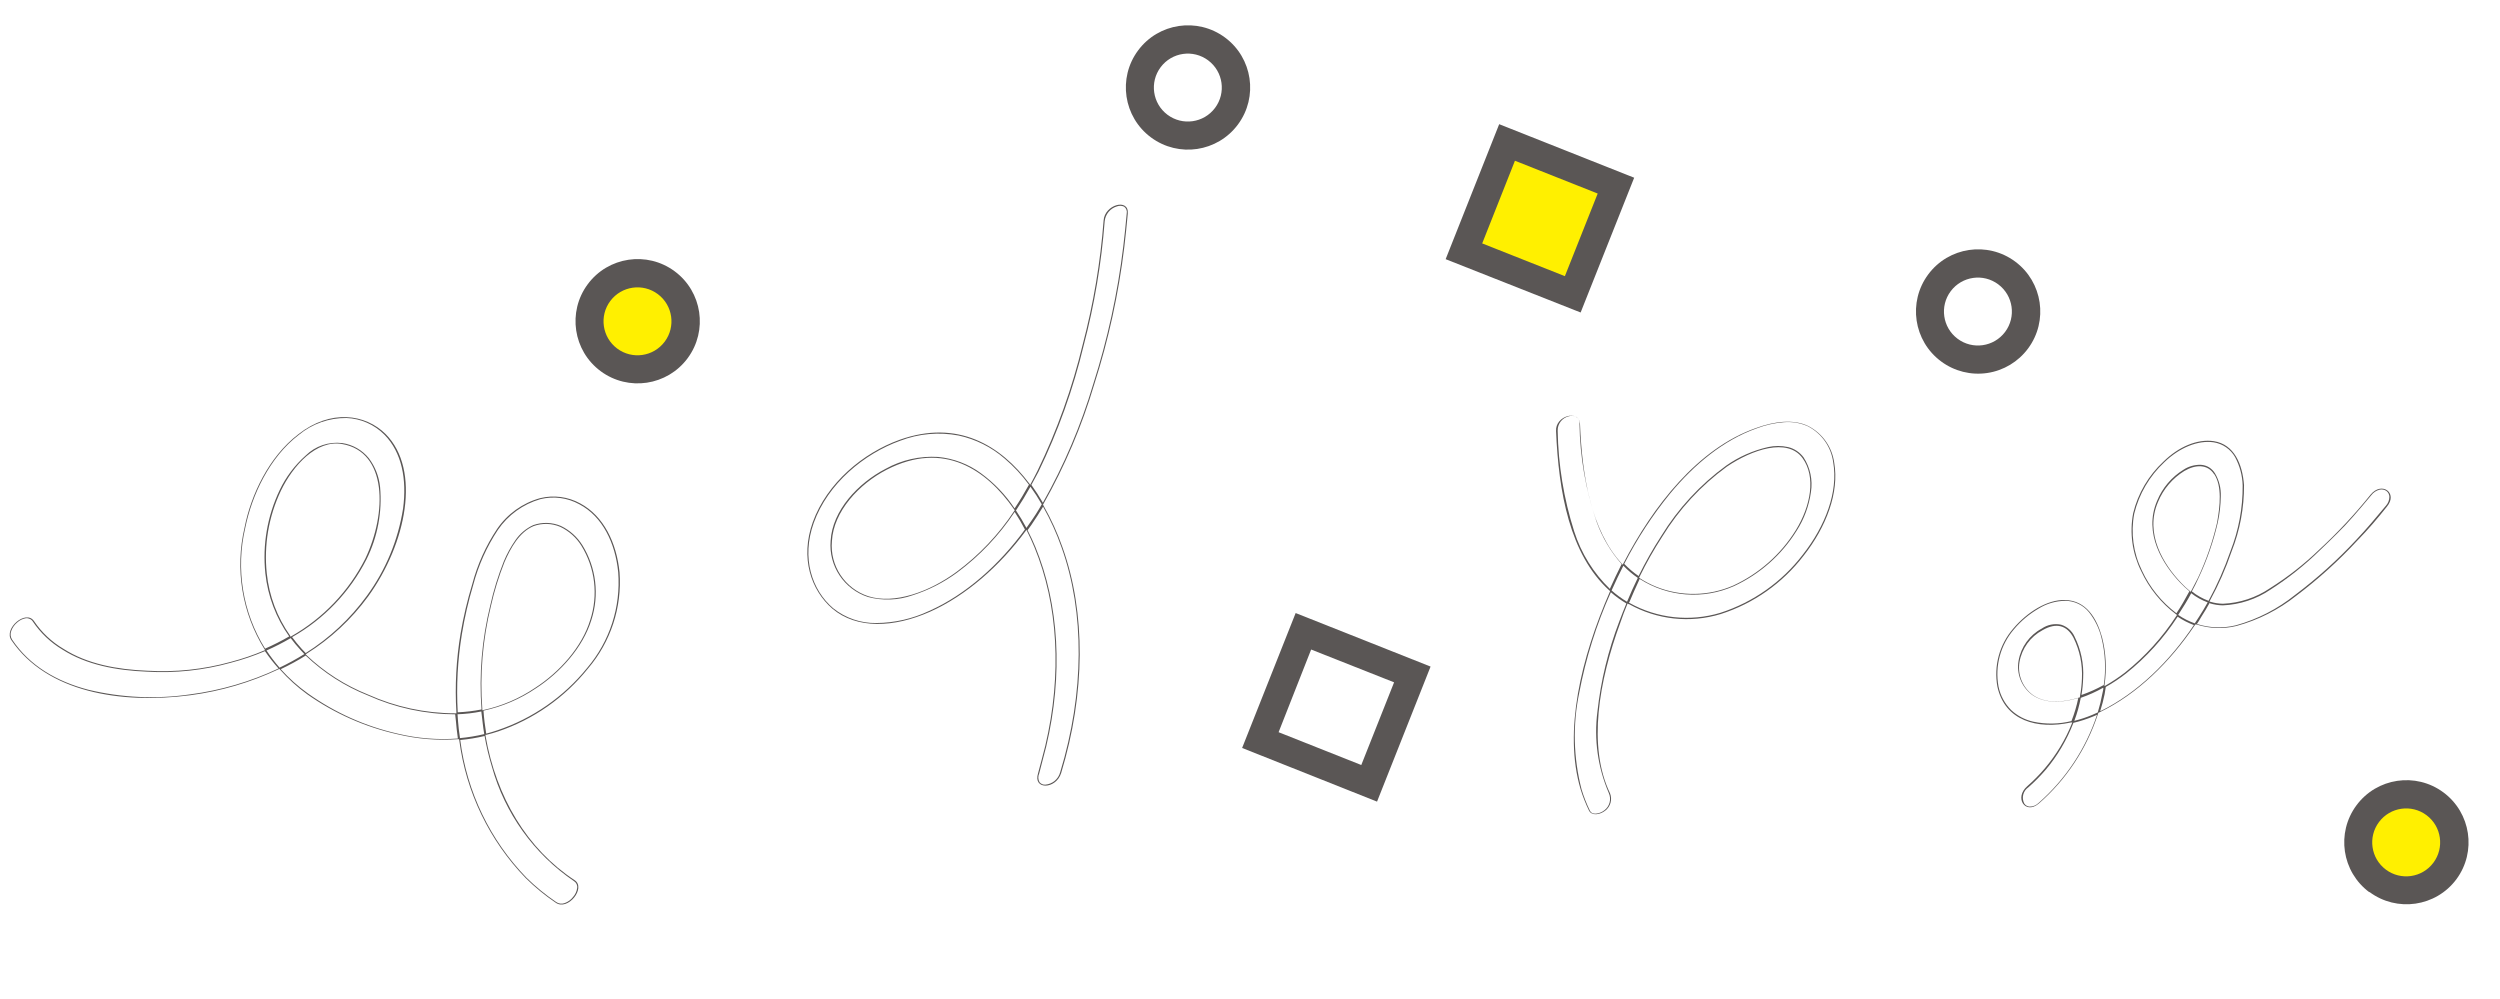
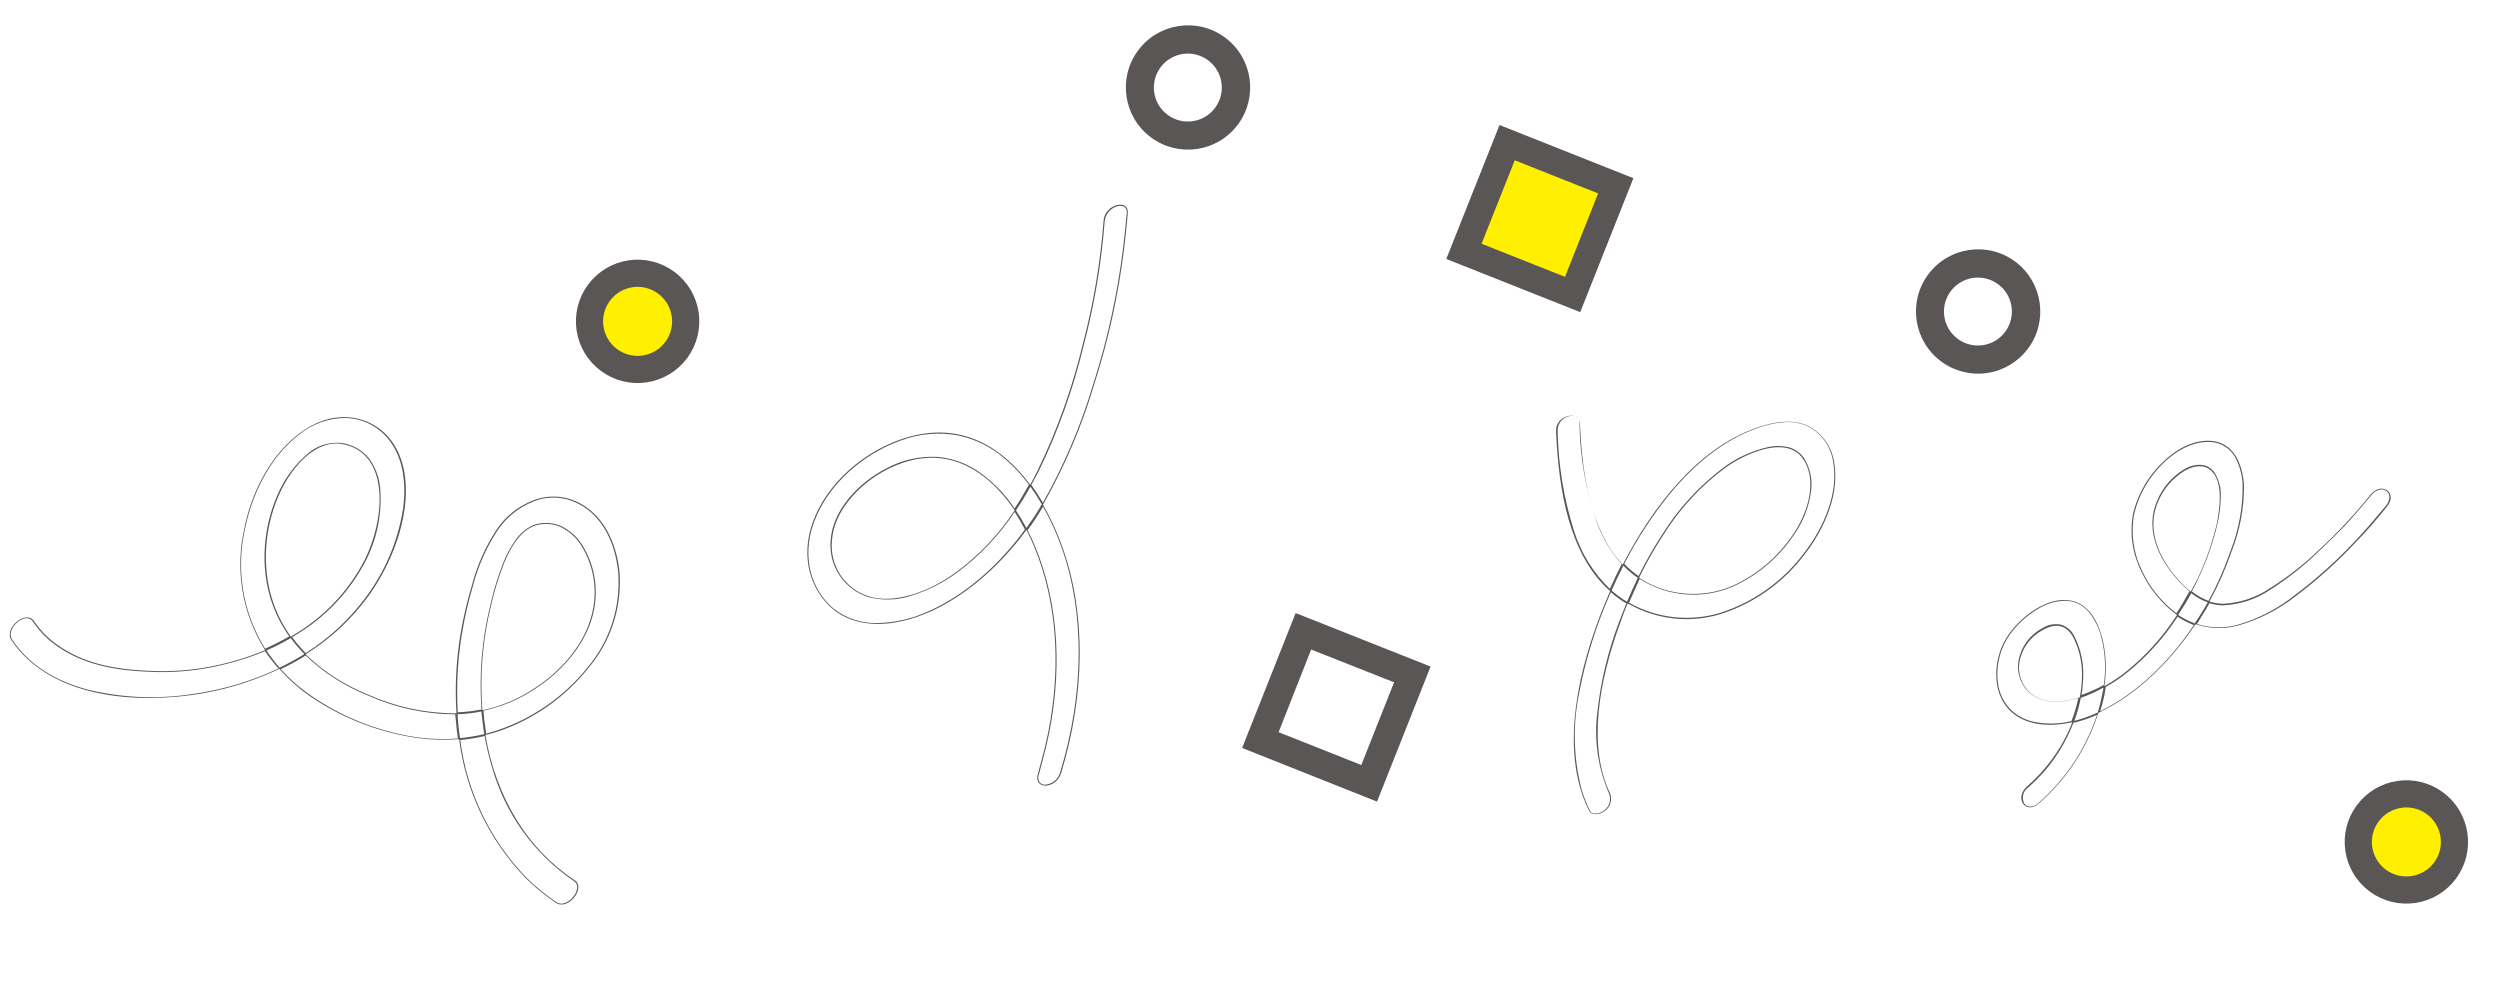
<svg xmlns="http://www.w3.org/2000/svg" viewBox="0 0 368 147">
-   <defs>
-     <style>.a{fill:#fff000;}.b{fill:#5a5655;fill-rule:evenodd;}</style>
-   </defs>
-   <path class="a" d="M99.56,51.5A7.08,7.08,0,1,0,89.65,53,7.08,7.08,0,0,0,99.56,51.5Z" />
-   <path class="b" d="M89.84,44.3a5,5,0,1,0,7-1A5,5,0,0,0,89.84,44.3ZM88.42,54.64a9.15,9.15,0,1,1,12.8-1.91A9.16,9.16,0,0,1,88.42,54.64Z" />
-   <path class="b" d="M170.85,9.89a5,5,0,1,0,7-1A5,5,0,0,0,170.85,9.89Zm-1.42,10.34a9.15,9.15,0,1,1,12.8-1.91A9.15,9.15,0,0,1,169.43,20.23Z" />
-   <path class="a" d="M359.91,128.15a7.08,7.08,0,1,0-9.9,1.48A7.09,7.09,0,0,0,359.91,128.15Z" />
-   <path class="b" d="M350.19,121a5,5,0,1,0,7-1A5,5,0,0,0,350.19,121Zm-1.42,10.34a9.15,9.15,0,1,1,12.81-1.91A9.15,9.15,0,0,1,348.77,131.29Z" />
-   <path class="b" d="M287.15,42.86a5,5,0,1,0,7-1A5,5,0,0,0,287.15,42.86ZM285.73,53.2a9.15,9.15,0,1,1,12.8-1.9A9.14,9.14,0,0,1,285.73,53.2Z" />
-   <path class="b" d="M182.84,110.1l7.88-19.86,19.86,7.88L202.7,118Zm5.37-2.32,12.17,4.83,4.83-12.17L193,95.61Z" />
-   <path class="a" d="M221.85,21l-6.36,16,16,6.35,6.35-16Z" />
-   <path class="b" d="M212.8,38.15l7.88-19.87,19.87,7.88L232.67,46Zm5.38-2.32,12.17,4.82,4.83-12.16L223,23.66Z" />
-   <path class="b" d="M67.6,108.94a35.82,35.82,0,0,0,9.79,20.32,30.4,30.4,0,0,0,4.4,3.61c1.78,1.28,4.53-2.17,2.79-3.31-7-4.6-11.53-12.22-13.11-21.25l0-.15.14,0c.57-.14,1.13-.3,1.7-.49A28.82,28.82,0,0,0,86.56,98.4,19.6,19.6,0,0,0,91.2,84.26c-.44-4.34-2.32-8.3-5.8-10.16a8.18,8.18,0,0,0-5.9-.77,11.35,11.35,0,0,0-6.34,4.55A27.13,27.13,0,0,0,69.51,86a58.43,58.43,0,0,0-1.71,7.24,51.5,51.5,0,0,0-.62,11.6V105H67a31.39,31.39,0,0,1-12.82-2.76,28.5,28.5,0,0,1-9.07-5.81.57.57,0,0,0-.11-.11l.11-.08a32.72,32.72,0,0,0,9.08-8.44C59.83,80,62,69.19,56.78,63.91c-3-3-8.13-3.69-12.85,0-4.39,3.35-7,9-7.93,13.73a23.69,23.69,0,0,0,2.93,17.92l.09.13-.13.06A35.68,35.68,0,0,1,34,97.42a37.66,37.66,0,0,1-12.34,1.31c-4.48-.18-8.83-1-12.3-3.21A13.57,13.57,0,0,1,5,91.42c-1.19-1.73-4.51,1.1-3.32,2.82,5.21,7.67,16.1,9.43,26.32,8.1a44,44,0,0,0,13-3.82l.12-.06.11.12a24.65,24.65,0,0,0,4,3.62,37.17,37.17,0,0,0,13.3,5.89,29,29,0,0,0,8.87.72h.15Zm.15,0a35.63,35.63,0,0,0,9.74,20.25,31,31,0,0,0,4.37,3.58h0a1.34,1.34,0,0,0,1.27.16,2.68,2.68,0,0,0,1.23-.9,2.46,2.46,0,0,0,.6-1.32,1,1,0,0,0-.46-1A30.11,30.11,0,0,1,72.4,112.84a37.86,37.86,0,0,1-1.07-4.5A25.43,25.43,0,0,1,67.75,108.93Zm3.53-.88a25.3,25.3,0,0,1-3.57.59q-.1-.66-.18-1.35c-.07-.71-.14-1.43-.18-2.16a21.24,21.24,0,0,0,3.5-.41C71,105.85,71.09,107,71.28,108.05Zm.29-.07c.54-.14,1.09-.3,1.64-.49h0a28.7,28.7,0,0,0,13.22-9.18h0A19.44,19.44,0,0,0,91,84.24h0c-.43-4.32-2.31-8.21-5.7-10a7.93,7.93,0,0,0-5.77-.76h0A11.36,11.36,0,0,0,73.29,78h0a27.3,27.3,0,0,0-3.63,8.1A58.56,58.56,0,0,0,68,93.29a52.37,52.37,0,0,0-.62,11.56,22.41,22.41,0,0,0,3.5-.42,48.75,48.75,0,0,1,1.28-15.3h0a42.35,42.35,0,0,1,2-6.5,16.52,16.52,0,0,1,1.7-3.1,6.43,6.43,0,0,1,2.63-2.23h0a5.59,5.59,0,0,1,4.07.12h0a7.58,7.58,0,0,1,3.17,2.84,13.17,13.17,0,0,1,1.32,11c-1.22,4-4.57,7.74-8.16,10.06a22.05,22.05,0,0,1-7.72,3.29C71.25,105.78,71.39,106.89,71.57,108Zm-.43-3.47a21.9,21.9,0,0,0,7.62-3.26c3.58-2.31,6.91-6,8.12-10a13.05,13.05,0,0,0-1.3-10.93,7.4,7.4,0,0,0-3.09-2.77,5.35,5.35,0,0,0-3.94-.12c-2.1.87-3.38,3.21-4.28,5.28a42.73,42.73,0,0,0-2,6.47A48.55,48.55,0,0,0,71,104.4s0,.1,0,.15Zm-4.1.63a31.55,31.55,0,0,1-12.86-2.77A28.57,28.57,0,0,1,45,96.5a36.51,36.51,0,0,1-3.67,2,24.55,24.55,0,0,0,4,3.58A36.88,36.88,0,0,0,58.57,108h0a28.74,28.74,0,0,0,8.83.71l-.18-1.41h0C67.15,106.56,67.09,105.85,67,105.14ZM41.15,98.28a37.24,37.24,0,0,0,3.65-2c-.2-.2-.39-.41-.58-.62a21.52,21.52,0,0,1-1.43-1.73,35.14,35.14,0,0,1-3.56,1.82A23.82,23.82,0,0,0,41.15,98.28ZM39,95.85A36.14,36.14,0,0,1,34,97.55a37.79,37.79,0,0,1-12.4,1.32c-4.48-.18-8.87-1-12.39-3.24a13.74,13.74,0,0,1-4.39-4.16.92.92,0,0,0-.45-.37A1,1,0,0,0,3.84,91a2.47,2.47,0,0,0-1.29.61,2.9,2.9,0,0,0-.89,1.25,1.42,1.42,0,0,0,.13,1.3h0C4.36,98,8.34,100.31,13,101.53a39.54,39.54,0,0,0,15,.68,43.78,43.78,0,0,0,13-3.81A25.46,25.46,0,0,1,39,95.85ZM43,93.78a21.27,21.27,0,0,0,1.41,1.73c.19.21.39.42.59.62a32.54,32.54,0,0,0,9-8.42,29.55,29.55,0,0,0,5.33-12.84c.58-4.33-.19-8.3-2.74-10.88h0A8.31,8.31,0,0,0,51,61.53,10.83,10.83,0,0,0,44,64h0c-4.36,3.33-6.93,8.94-7.89,13.67h0a23.54,23.54,0,0,0,2.91,17.81,34.8,34.8,0,0,0,3.55-1.8,19.66,19.66,0,0,1-3.51-9.28h0a22.92,22.92,0,0,1,2.1-12.24A16,16,0,0,1,45,67.05a6.54,6.54,0,0,1,5.37-1.83,6.19,6.19,0,0,1,3.93,2.24,8.46,8.46,0,0,1,1.65,4.24,19.9,19.9,0,0,1-2,10.63h0A27.39,27.39,0,0,1,43,93.78Zm-.3-.18.09.12.11-.07A27.26,27.26,0,0,0,53.76,82.26C57,75.47,57,66.49,50.35,65.36c-3.77-.66-7.22,3.16-9,6.87a22.79,22.79,0,0,0-2.08,12.18A19.38,19.38,0,0,0,42.73,93.6Z" />
-   <path class="b" d="M151.17,78.16c.41.81.78,1.61,1.1,2.4,3.46,8.39,4.09,18.66,1.59,29.24-.16.66-.34,1.33-.52,2s-.36,1.34-.53,2c-.81,2.51,2.63,2.41,3.39,0,3.58-11.76,3.64-23.6.21-33.21a37.6,37.6,0,0,0-2.79-6.14l-.09-.17.08-.13a84.43,84.43,0,0,0,7.46-17.56,109.76,109.76,0,0,0,4.43-20.24h0c.18-1.62.37-3.24.51-4.9.2-2.33-3.41-1.33-3.56,1a101.7,101.7,0,0,1-3.07,18.23,92.14,92.14,0,0,1-6.66,18.62c-.32.65-.66,1.29-1,1.92l-.08.14-.1-.15c-4.26-5.68-10.59-9.51-19.12-6.47-5.34,1.92-10.68,6.31-12.78,12.13-1.88,5.25-.27,10,2.9,12.74,3.57,3,9,2.81,14.33.45S147.25,83.23,151,78.13l.09-.13Zm.09-.12c.43.84.82,1.67,1.16,2.5h0c3.46,8.42,4.1,18.72,1.59,29.32h0c-.16.66-.34,1.33-.52,2h0c-.18.67-.36,1.34-.52,2h0a1.41,1.41,0,0,0,.05,1.28,1,1,0,0,0,.86.36,2.45,2.45,0,0,0,2.17-1.8c3.58-11.74,3.63-23.55.21-33.12h0a37.35,37.35,0,0,0-2.72-6q-.81,1.35-1.71,2.67h0Zm-.17-.33.46-.66q1-1.39,1.8-2.82a29.29,29.29,0,0,0-1.67-2.59c-.66,1.19-1.37,2.36-2.13,3.5A28.16,28.16,0,0,1,151.09,77.71Zm-1.74-2.87c.76-1.14,1.46-2.3,2.11-3.49a22.24,22.24,0,0,0-3.58-3.85,15.23,15.23,0,0,0-6.77-3.39,15.83,15.83,0,0,0-8.61.77c-5.31,1.91-10.63,6.29-12.71,12.07-1.87,5.21-.26,9.93,2.85,12.58A9.91,9.91,0,0,0,129,91.71a18.58,18.58,0,0,0,7.75-1.77h0c5.42-2.39,10.39-6.86,14.12-12a29.38,29.38,0,0,0-1.51-2.58,35.67,35.67,0,0,1-8.44,8.9,22.86,22.86,0,0,1-6.63,3.38,11.13,11.13,0,0,1-6.51.24,8,8,0,0,1-5.51-8.29c.25-4.42,4-8.47,8.11-10.59a14.14,14.14,0,0,1,7.7-1.74,12.73,12.73,0,0,1,6.31,2.4A20.53,20.53,0,0,1,149.35,74.84Zm-26.89,4.8a7.81,7.81,0,0,0,5.37,8.13c3.82,1.21,9-.65,13-3.61a35.32,35.32,0,0,0,8.45-8.93l.08-.12-.1-.15c-4-5.78-10.31-10.17-18.76-5.81C126.43,71.26,122.7,75.28,122.46,79.64Zm29.36-8.26A30.74,30.74,0,0,1,153.51,74a84.43,84.43,0,0,0,7.41-17.45,109.62,109.62,0,0,0,4.42-20.23c.19-1.62.37-3.24.51-4.89h0a1,1,0,0,0-.36-1,1.35,1.35,0,0,0-1.05-.06,2.54,2.54,0,0,0-1.83,2.19h0a102.1,102.1,0,0,1-3.08,18.25,91.36,91.36,0,0,1-6.67,18.64C152.53,70.06,152.19,70.72,151.82,71.38Z" />
-   <path class="b" d="M305,106.45a24.13,24.13,0,0,1-4,6.65,25,25,0,0,1-2.6,2.64c-1.94,1.7-.28,4.22,1.7,2.55a29.61,29.61,0,0,0,8.71-13.16,1.18,1.18,0,0,0,.07-.2l.2-.09c5.57-2.68,10.37-7.43,14-12.81a1,1,0,0,1,.08-.11l.16,0a10.8,10.8,0,0,0,5.9.22A24.53,24.53,0,0,0,338,87.7a68,68,0,0,0,9-8.13c1.55-1.58,3-3.28,4.36-5,1.65-2-.75-3.77-2.41-1.76a74.09,74.09,0,0,1-7.55,8.09,44.66,44.66,0,0,1-7.25,5.68,13.34,13.34,0,0,1-6.93,2.29,6.73,6.73,0,0,1-1.82-.28l-.16-.05.06-.12a46.59,46.59,0,0,0,3.2-7.27,26.11,26.11,0,0,0,1.82-9.74c-.23-3.08-1.44-6-4.45-6.47-2.44-.36-5.2.84-7.4,3A15.31,15.31,0,0,0,314,75.55a13.47,13.47,0,0,0,1.18,8.52,16.83,16.83,0,0,0,5.13,6.35l.14.1-.07.11A35.25,35.25,0,0,1,312.8,99a26.48,26.48,0,0,1-2.84,1.9l-.17.1a1.23,1.23,0,0,1,0-.2,17.88,17.88,0,0,0-.37-7c-.77-2.78-2.33-5.42-5.46-5.48-2.58-.08-5.56,1.78-7.61,4.21a10.24,10.24,0,0,0-2.33,8.56c1.1,5,5.85,6.33,10.82,5.26l.19,0Zm.19,0a24.42,24.42,0,0,1-4,6.79h0a26.17,26.17,0,0,1-2.61,2.65h0l-.12-.11.12.11h0a1.85,1.85,0,0,0-.61,2.38,1,1,0,0,0,.8.46,1.84,1.84,0,0,0,1.28-.51,29.65,29.65,0,0,0,8.63-13l-.53.23h0A19.22,19.22,0,0,1,305.18,106.41Zm4-1.77c5.47-2.68,10.2-7.37,13.75-12.67a11.5,11.5,0,0,1-2.39-1.23l0,0a35.21,35.21,0,0,1-7.58,8.34h0a23.35,23.35,0,0,1-3,2c-.05.36-.11.71-.17,1.06A23.35,23.35,0,0,1,309.16,104.64Zm.42-3.4c0,.25-.08.51-.13.76h0a24.78,24.78,0,0,1-.69,2.83l-.83.37a18.28,18.28,0,0,1-2.62.87,20.47,20.47,0,0,0,.95-3.39A20.09,20.09,0,0,0,309.58,101.24Zm.06-.39a18,18,0,0,0-.35-7.06,9.78,9.78,0,0,0-1.81-3.7A4.54,4.54,0,0,0,304,88.44h0a7.66,7.66,0,0,0-3.93,1.15,13.68,13.68,0,0,0-3.58,3,10.14,10.14,0,0,0-2.31,8.46,6.8,6.8,0,0,0,1.86,3.47,7,7,0,0,0,3.25,1.71,12.5,12.5,0,0,0,5.63-.09,20.4,20.4,0,0,0,1-3.37l-.07,0c-2.46.73-4.91.78-6.72-.49h0a5.14,5.14,0,0,1-2-5,6.65,6.65,0,0,1,3.43-4.76,3.66,3.66,0,0,1,2.82-.57,3.22,3.22,0,0,1,2,1.77,12.18,12.18,0,0,1,1.26,6.11h0a17.52,17.52,0,0,1-.25,2.47A20.66,20.66,0,0,0,309.64,100.85Zm-3.49,1.55a17.57,17.57,0,0,0,.28-2.56,12.16,12.16,0,0,0-1.24-6c-.94-1.79-2.49-2.32-4.57-1.11a6.57,6.57,0,0,0-3.38,4.68,5,5,0,0,0,1.95,4.84c1.78,1.25,4.23,1.19,6.76.41l.17-.05Zm14.49-11.9,0,0a10.43,10.43,0,0,0,2.4,1.22c.22-.33.44-.67.65-1h0c.44-.69.86-1.38,1.25-2.09a8.69,8.69,0,0,1-2.42-1.35C322,88.37,321.32,89.45,320.64,90.5Zm2-3.46a8.81,8.81,0,0,0,2.43,1.36,48.15,48.15,0,0,0,3.21-7.28,26,26,0,0,0,1.81-9.7A9.39,9.39,0,0,0,329,67.28a4.41,4.41,0,0,0-3.14-2.17c-2.36-.35-5.09.82-7.27,2.93a15.32,15.32,0,0,0-4.43,7.57A13.4,13.4,0,0,0,315.3,84a16.53,16.53,0,0,0,5.07,6.27c.68-1,1.32-2.14,1.91-3.24a14.68,14.68,0,0,1-1.35-1.26h0c-2.51-2.63-5.48-7.25-3.4-12.06a9.66,9.66,0,0,1,3.9-4.58,4.43,4.43,0,0,1,2.55-.71,2.66,2.66,0,0,1,1.16.35,2.73,2.73,0,0,1,.91.91,6.12,6.12,0,0,1,.85,3.38,19.17,19.17,0,0,1-.44,3.85h0a40.55,40.55,0,0,1-2.82,8.14C323.33,85.74,323,86.4,322.67,87Zm3.25-17.27c-.95-1.49-2.71-1.47-4.39-.48a9.68,9.68,0,0,0-3.86,4.53c-2.05,4.74.88,9.3,3.37,11.91A12.69,12.69,0,0,0,322.35,87l.13.11.06-.12c.33-.64.65-1.28,1-1.93a40.75,40.75,0,0,0,2.81-8.12C326.8,74.44,327.1,71.54,325.92,69.77Zm-.63,19a7,7,0,0,0,1.91.3,13.55,13.55,0,0,0,7-2.31h0A45.31,45.31,0,0,0,341.49,81s2.31-2.19,3.71-3.66,3.85-4.44,3.85-4.44a2.2,2.2,0,0,1,1.23-.82,1.27,1.27,0,0,1,1,.19,1.13,1.13,0,0,1,.44.86,2,2,0,0,1-.53,1.33c-1.41,1.69-2.81,3.38-4.35,5h0a68.48,68.48,0,0,1-9,8.11h0a24.31,24.31,0,0,1-8.7,4.47,10.65,10.65,0,0,1-5.75-.19c.21-.32.41-.64.61-1q.69-1.07,1.29-2.16" />
-   <path class="b" d="M236.82,116.75h0a22.9,22.9,0,0,1-1.68-12,53.3,53.3,0,0,1,3.21-13.26h0c.33-.89.68-1.77,1.05-2.66a15.26,15.26,0,0,1-2.28-1.65A66.59,66.59,0,0,0,232.46,102a31.29,31.29,0,0,0,.35,14.21,21,21,0,0,0,1.23,3.13h0a.73.73,0,0,0,.33.34,1.2,1.2,0,0,0,.53.09,2.33,2.33,0,0,0,1.28-.51A2.09,2.09,0,0,0,236.82,116.75Zm-.52,2.57c-.81.64-2,.79-2.4,0a21.71,21.71,0,0,1-1.24-3.15c-2.53-8.52.06-19.32,4.32-29.09L237,87l-.13-.11c-5.82-5.29-7.44-14.5-7.82-23.43-.15-2.26,3.43-3.26,3.53-1,.3,7.56,1.63,15.63,6.17,20.53l.12.13.06-.13C243.32,74.52,249.91,66,258.5,63c2.73-1,5.54-1.32,7.67-.29A7.17,7.17,0,0,1,270,68.13c.75,4.34-1.16,9.42-4.5,13.66a25,25,0,0,1-12.21,8.6,17.31,17.31,0,0,1-13.49-1.46.2.2,0,0,0-.08,0l-.14-.09-.05.12c-.36.89-.71,1.77-1,2.65-3.19,8.67-4.85,18.24-1.54,25.15A2.2,2.2,0,0,1,236.3,119.32Zm3.49-30.56.08,0a17.2,17.2,0,0,0,13.36,1.45h0a24.86,24.86,0,0,0,12.14-8.56c3.34-4.24,5.23-9.28,4.48-13.58h0a7,7,0,0,0-3.73-5.32h0a7.12,7.12,0,0,0-3.52-.6,14.4,14.4,0,0,0-4,.9h0c-4.92,1.74-9.18,5.29-12.75,9.59A58.65,58.65,0,0,0,239.09,83a13.41,13.41,0,0,0,2.11,1.79,56.43,56.43,0,0,1,3.34-5.9,36.32,36.32,0,0,1,9.57-10.36,17.48,17.48,0,0,1,6.15-2.72,6.77,6.77,0,0,1,2.94,0,4,4,0,0,1,2.29,1.52h0a7.27,7.27,0,0,1,1.08,5.1,14.17,14.17,0,0,1-2.1,5.69,21.48,21.48,0,0,1-9.24,8.16h0a14.68,14.68,0,0,1-13.87-1.06C240.8,86.42,240.28,87.59,239.79,88.76Zm1.49-3.71.14.09a14.1,14.1,0,0,0,2.35,1.22,14.67,14.67,0,0,0,11.37-.17,21.38,21.38,0,0,0,9.19-8.12c2.23-3.61,3-7.9,1-10.64-2.23-3.06-7.48-1.22-11.14,1.26A36.12,36.12,0,0,0,244.68,79a55.57,55.57,0,0,0-3.34,5.91Zm-.19,0c-.57,1.17-1.1,2.34-1.59,3.53a15.22,15.22,0,0,1-2.27-1.66l.07-.17c.51-1.15,1.07-2.31,1.66-3.48A13.5,13.5,0,0,0,241.09,85.07Zm-2.37-2A19.14,19.14,0,0,1,235,76.76a46.4,46.4,0,0,1-2.5-14.41,1,1,0,0,0-.51-1,1.48,1.48,0,0,0-1.11-.06,2.11,2.11,0,0,0-1.59,2.09h0a51.75,51.75,0,0,0,2.43,14.84A20.32,20.32,0,0,0,237,86.71a.36.36,0,0,1,0-.09h0C237.53,85.44,238.1,84.24,238.72,83Z" />
+   <style> * {transform-box: fill-box;transform-origin: center;}.y {fill: #fff000;stroke-width: 4;stroke: #5a5655;}.w {fill: #5a5655;fill-rule: evenodd;}.k1, .k2 {animation: fluct1 2.5s linear infinite alternate }.k2 {animation-duration: 3.5s }.k3, .k4 {animation: fluct2 4s linear infinite alternate-reverse }.k3 {animation-duration: 3s }.ys1 {animation: rt 7s linear infinite;}.ws1 {animation: rt 9s linear infinite;animation-direction: reverse;}.yc1, .yc2, .wc1, .wc2 {animation: sp 4s linear infinite;}.yc1, .yc2 {animation-direction: reverse;}@keyframes fluct1 {0% {transform: skew(0) }55% {transform: skew(5deg) translateY(-5px) }}@keyframes fluct2 {0% {transform: skew(0) }55% {transform: skew(-5deg) translateY(-5px) }}@keyframes sp {from {transform: rotate(0deg) translate3d(2px, 0, 0);}to {transform: rotate(360deg) translate3d(2px, 0, 0);}}@keyframes rt {from {transform: rotate(360deg);}to {transform: rotate(0deg);}}</style>
+   <path class="y yc1" d="M99.56,51.5A7.08,7.08,0,1,0,89.65,53,7.08,7.08,0,0,0,99.56,51.5Z" />
+   <path class="w wc1" d="M170.85,9.89a5,5,0,1,0,7-1A5,5,0,0,0,170.85,9.89Zm-1.42,10.34a9.15,9.15,0,1,1,12.8-1.91A9.15,9.15,0,0,1,169.43,20.23Z" />
+   <path class="y yc2" d="M359.91,128.15a7.08,7.08,0,1,0-9.9,1.48A7.09,7.09,0,0,0,359.91,128.15Z" />
+   <path class="w wc2" d="M287.15,42.86a5,5,0,1,0,7-1A5,5,0,0,0,287.15,42.86ZM285.73,53.2a9.15,9.15,0,1,1,12.8-1.9A9.14,9.14,0,0,1,285.73,53.2Z" />
+   <path class="w ws1" d="M182.84,110.1l7.88-19.86,19.86,7.88L202.7,118Zm5.37-2.32,12.17,4.83,4.83-12.17L193,95.61Z" />
+   <path class="y ys1" d="M221.85,21l-6.36,16,16,6.35,6.35-16Z" />
+   <path class="w k1" d="M67.6,108.94a35.82,35.82,0,0,0,9.79,20.32,30.4,30.4,0,0,0,4.4,3.61c1.78,1.28,4.53-2.17,2.79-3.31-7-4.6-11.53-12.22-13.11-21.25l0-.15.14,0c.57-.14,1.13-.3,1.7-.49A28.82,28.82,0,0,0,86.56,98.4,19.6,19.6,0,0,0,91.2,84.26c-.44-4.34-2.32-8.3-5.8-10.16a8.18,8.18,0,0,0-5.9-.77,11.35,11.35,0,0,0-6.34,4.55A27.13,27.13,0,0,0,69.51,86a58.43,58.43,0,0,0-1.71,7.24,51.5,51.5,0,0,0-.62,11.6V105H67a31.39,31.39,0,0,1-12.82-2.76,28.5,28.5,0,0,1-9.07-5.81.57.57,0,0,0-.11-.11l.11-.08a32.72,32.72,0,0,0,9.08-8.44C59.83,80,62,69.19,56.78,63.91c-3-3-8.13-3.69-12.85,0-4.39,3.35-7,9-7.93,13.73a23.69,23.69,0,0,0,2.93,17.92l.09.13-.13.06A35.68,35.68,0,0,1,34,97.42a37.66,37.66,0,0,1-12.34,1.31c-4.48-.18-8.83-1-12.3-3.21A13.57,13.57,0,0,1,5,91.42c-1.19-1.73-4.51,1.1-3.32,2.82,5.21,7.67,16.1,9.43,26.32,8.1a44,44,0,0,0,13-3.82l.12-.06.11.12a24.65,24.65,0,0,0,4,3.62,37.17,37.17,0,0,0,13.3,5.89,29,29,0,0,0,8.87.72h.15Zm.15,0a35.63,35.63,0,0,0,9.74,20.25,31,31,0,0,0,4.37,3.58h0a1.34,1.34,0,0,0,1.27.16,2.68,2.68,0,0,0,1.23-.9,2.46,2.46,0,0,0,.6-1.32,1,1,0,0,0-.46-1A30.11,30.11,0,0,1,72.4,112.84a37.86,37.86,0,0,1-1.07-4.5A25.43,25.43,0,0,1,67.75,108.93Zm3.53-.88a25.3,25.3,0,0,1-3.57.59q-.1-.66-.18-1.35c-.07-.71-.14-1.43-.18-2.16a21.24,21.24,0,0,0,3.5-.41C71,105.85,71.09,107,71.28,108.05Zm.29-.07c.54-.14,1.09-.3,1.64-.49h0a28.7,28.7,0,0,0,13.22-9.18h0A19.44,19.44,0,0,0,91,84.24h0c-.43-4.32-2.31-8.21-5.7-10a7.93,7.93,0,0,0-5.77-.76h0A11.36,11.36,0,0,0,73.29,78h0a27.3,27.3,0,0,0-3.63,8.1A58.56,58.56,0,0,0,68,93.29a52.37,52.37,0,0,0-.62,11.56,22.41,22.41,0,0,0,3.5-.42,48.75,48.75,0,0,1,1.28-15.3h0a42.35,42.35,0,0,1,2-6.5,16.52,16.52,0,0,1,1.7-3.1,6.43,6.43,0,0,1,2.63-2.23h0a5.59,5.59,0,0,1,4.07.12h0a7.58,7.58,0,0,1,3.17,2.84,13.17,13.17,0,0,1,1.32,11c-1.22,4-4.57,7.74-8.16,10.06a22.05,22.05,0,0,1-7.72,3.29C71.25,105.78,71.39,106.89,71.57,108Zm-.43-3.47a21.9,21.9,0,0,0,7.62-3.26c3.58-2.31,6.91-6,8.12-10a13.05,13.05,0,0,0-1.3-10.93,7.4,7.4,0,0,0-3.09-2.77,5.35,5.35,0,0,0-3.94-.12c-2.1.87-3.38,3.21-4.28,5.28a42.73,42.73,0,0,0-2,6.47A48.55,48.55,0,0,0,71,104.4s0,.1,0,.15Zm-4.1.63a31.55,31.55,0,0,1-12.86-2.77A28.57,28.57,0,0,1,45,96.5a36.51,36.51,0,0,1-3.67,2,24.55,24.55,0,0,0,4,3.58A36.88,36.88,0,0,0,58.57,108h0a28.74,28.74,0,0,0,8.83.71l-.18-1.41h0C67.15,106.56,67.09,105.85,67,105.14ZM41.15,98.28a37.24,37.24,0,0,0,3.65-2c-.2-.2-.39-.41-.58-.62a21.52,21.52,0,0,1-1.43-1.73,35.14,35.14,0,0,1-3.56,1.82A23.82,23.82,0,0,0,41.15,98.28ZM39,95.85A36.14,36.14,0,0,1,34,97.55a37.79,37.79,0,0,1-12.4,1.32c-4.48-.18-8.87-1-12.39-3.24a13.74,13.74,0,0,1-4.39-4.16.92.92,0,0,0-.45-.37A1,1,0,0,0,3.84,91a2.47,2.47,0,0,0-1.29.61,2.9,2.9,0,0,0-.89,1.25,1.42,1.42,0,0,0,.13,1.3h0C4.36,98,8.34,100.31,13,101.53a39.54,39.54,0,0,0,15,.68,43.78,43.78,0,0,0,13-3.81A25.46,25.46,0,0,1,39,95.85ZM43,93.78a21.27,21.27,0,0,0,1.41,1.73c.19.21.39.42.59.62a32.54,32.54,0,0,0,9-8.42,29.55,29.55,0,0,0,5.33-12.84c.58-4.33-.19-8.3-2.74-10.88h0A8.31,8.31,0,0,0,51,61.53,10.83,10.83,0,0,0,44,64h0c-4.36,3.33-6.93,8.94-7.89,13.67h0a23.54,23.54,0,0,0,2.91,17.81,34.8,34.8,0,0,0,3.55-1.8,19.66,19.66,0,0,1-3.51-9.28h0a22.92,22.92,0,0,1,2.1-12.24A16,16,0,0,1,45,67.05a6.54,6.54,0,0,1,5.37-1.83,6.19,6.19,0,0,1,3.93,2.24,8.46,8.46,0,0,1,1.65,4.24,19.9,19.9,0,0,1-2,10.63h0A27.39,27.39,0,0,1,43,93.78Zm-.3-.18.09.12.11-.07A27.26,27.26,0,0,0,53.76,82.26C57,75.47,57,66.49,50.35,65.36c-3.77-.66-7.22,3.16-9,6.87a22.79,22.79,0,0,0-2.08,12.18A19.38,19.38,0,0,0,42.73,93.6Z" />
+   <path class="w k2" d="M151.17,78.16c.41.81.78,1.61,1.1,2.4,3.46,8.39,4.09,18.66,1.59,29.24-.16.66-.34,1.33-.52,2s-.36,1.34-.53,2c-.81,2.51,2.63,2.41,3.39,0,3.58-11.76,3.64-23.6.21-33.21a37.6,37.6,0,0,0-2.79-6.14l-.09-.17.08-.13a84.43,84.43,0,0,0,7.46-17.56,109.76,109.76,0,0,0,4.43-20.24h0c.18-1.62.37-3.24.51-4.9.2-2.33-3.41-1.33-3.56,1a101.7,101.7,0,0,1-3.07,18.23,92.14,92.14,0,0,1-6.66,18.62c-.32.65-.66,1.29-1,1.92l-.08.14-.1-.15c-4.26-5.68-10.59-9.51-19.12-6.47-5.34,1.92-10.68,6.31-12.78,12.13-1.88,5.25-.27,10,2.9,12.74,3.57,3,9,2.81,14.33.45S147.25,83.23,151,78.13l.09-.13Zm.09-.12c.43.84.82,1.67,1.16,2.5h0c3.46,8.42,4.1,18.72,1.59,29.32h0c-.16.66-.34,1.33-.52,2h0c-.18.67-.36,1.34-.52,2h0a1.41,1.41,0,0,0,.05,1.28,1,1,0,0,0,.86.36,2.45,2.45,0,0,0,2.17-1.8c3.58-11.74,3.63-23.55.21-33.12h0a37.35,37.35,0,0,0-2.72-6q-.81,1.35-1.71,2.67h0Zm-.17-.33.46-.66q1-1.39,1.8-2.82a29.29,29.29,0,0,0-1.67-2.59c-.66,1.19-1.37,2.36-2.13,3.5A28.16,28.16,0,0,1,151.09,77.71Zm-1.74-2.87c.76-1.14,1.46-2.3,2.11-3.49a22.24,22.24,0,0,0-3.58-3.85,15.23,15.23,0,0,0-6.77-3.39,15.83,15.83,0,0,0-8.61.77c-5.31,1.91-10.63,6.29-12.71,12.07-1.87,5.21-.26,9.93,2.85,12.58A9.91,9.91,0,0,0,129,91.71a18.58,18.58,0,0,0,7.75-1.77h0c5.42-2.39,10.39-6.86,14.12-12a29.38,29.38,0,0,0-1.51-2.58,35.67,35.67,0,0,1-8.44,8.9,22.86,22.86,0,0,1-6.63,3.38,11.13,11.13,0,0,1-6.51.24,8,8,0,0,1-5.51-8.29c.25-4.42,4-8.47,8.11-10.59a14.14,14.14,0,0,1,7.7-1.74,12.73,12.73,0,0,1,6.31,2.4A20.53,20.53,0,0,1,149.35,74.84Zm-26.89,4.8a7.81,7.81,0,0,0,5.37,8.13c3.82,1.21,9-.65,13-3.61a35.32,35.32,0,0,0,8.45-8.93l.08-.12-.1-.15c-4-5.78-10.31-10.17-18.76-5.81C126.43,71.26,122.7,75.28,122.46,79.64Zm29.36-8.26A30.74,30.74,0,0,1,153.51,74a84.43,84.43,0,0,0,7.41-17.45,109.62,109.62,0,0,0,4.42-20.23c.19-1.62.37-3.24.51-4.89h0a1,1,0,0,0-.36-1,1.35,1.35,0,0,0-1.05-.06,2.54,2.54,0,0,0-1.83,2.19h0a102.1,102.1,0,0,1-3.08,18.25,91.36,91.36,0,0,1-6.67,18.64C152.53,70.06,152.19,70.72,151.82,71.38Z" />
+   <path class="w k3" d="M305,106.45a24.13,24.13,0,0,1-4,6.65,25,25,0,0,1-2.6,2.64c-1.94,1.7-.28,4.22,1.7,2.55a29.61,29.61,0,0,0,8.71-13.16,1.18,1.18,0,0,0,.07-.2l.2-.09c5.57-2.68,10.37-7.43,14-12.81a1,1,0,0,1,.08-.11l.16,0a10.8,10.8,0,0,0,5.9.22A24.53,24.53,0,0,0,338,87.7a68,68,0,0,0,9-8.13c1.55-1.58,3-3.28,4.36-5,1.65-2-.75-3.77-2.41-1.76a74.09,74.09,0,0,1-7.55,8.09,44.66,44.66,0,0,1-7.25,5.68,13.34,13.34,0,0,1-6.93,2.29,6.73,6.73,0,0,1-1.82-.28l-.16-.05.06-.12a46.59,46.59,0,0,0,3.2-7.27,26.11,26.11,0,0,0,1.82-9.74c-.23-3.08-1.44-6-4.45-6.47-2.44-.36-5.2.84-7.4,3A15.31,15.31,0,0,0,314,75.55a13.47,13.47,0,0,0,1.18,8.52,16.83,16.83,0,0,0,5.13,6.35l.14.1-.07.11A35.25,35.25,0,0,1,312.8,99a26.48,26.48,0,0,1-2.84,1.9l-.17.1a1.23,1.23,0,0,1,0-.2,17.88,17.88,0,0,0-.37-7c-.77-2.78-2.33-5.42-5.46-5.48-2.58-.08-5.56,1.78-7.61,4.21a10.24,10.24,0,0,0-2.33,8.56c1.1,5,5.85,6.33,10.82,5.26l.19,0Zm.19,0a24.42,24.42,0,0,1-4,6.79h0a26.17,26.17,0,0,1-2.61,2.65h0l-.12-.11.12.11h0a1.85,1.85,0,0,0-.61,2.38,1,1,0,0,0,.8.46,1.84,1.84,0,0,0,1.28-.51,29.65,29.65,0,0,0,8.63-13l-.53.23h0A19.22,19.22,0,0,1,305.18,106.41Zm4-1.77c5.47-2.68,10.2-7.37,13.75-12.67a11.5,11.5,0,0,1-2.39-1.23l0,0a35.21,35.21,0,0,1-7.58,8.34h0a23.35,23.35,0,0,1-3,2c-.05.36-.11.71-.17,1.06A23.35,23.35,0,0,1,309.16,104.64Zm.42-3.4c0,.25-.08.51-.13.76h0a24.78,24.78,0,0,1-.69,2.83l-.83.37a18.28,18.28,0,0,1-2.62.87,20.47,20.47,0,0,0,.95-3.39A20.09,20.09,0,0,0,309.58,101.24Zm.06-.39a18,18,0,0,0-.35-7.06,9.78,9.78,0,0,0-1.81-3.7A4.54,4.54,0,0,0,304,88.44h0a7.66,7.66,0,0,0-3.93,1.15,13.68,13.68,0,0,0-3.58,3,10.14,10.14,0,0,0-2.31,8.46,6.8,6.8,0,0,0,1.86,3.47,7,7,0,0,0,3.25,1.71,12.5,12.5,0,0,0,5.63-.09,20.4,20.4,0,0,0,1-3.37l-.07,0c-2.46.73-4.91.78-6.72-.49h0a5.14,5.14,0,0,1-2-5,6.65,6.65,0,0,1,3.43-4.76,3.66,3.66,0,0,1,2.82-.57,3.22,3.22,0,0,1,2,1.77,12.18,12.18,0,0,1,1.26,6.11h0a17.52,17.52,0,0,1-.25,2.47A20.66,20.66,0,0,0,309.64,100.85Zm-3.49,1.55a17.57,17.57,0,0,0,.28-2.56,12.16,12.16,0,0,0-1.24-6c-.94-1.79-2.49-2.32-4.57-1.11a6.57,6.57,0,0,0-3.38,4.68,5,5,0,0,0,1.95,4.84c1.78,1.25,4.23,1.19,6.76.41l.17-.05Zm14.49-11.9,0,0a10.43,10.43,0,0,0,2.4,1.22c.22-.33.44-.67.65-1h0c.44-.69.86-1.38,1.25-2.09a8.69,8.69,0,0,1-2.42-1.35C322,88.37,321.32,89.45,320.64,90.5Zm2-3.46a8.81,8.81,0,0,0,2.43,1.36,48.15,48.15,0,0,0,3.21-7.28,26,26,0,0,0,1.81-9.7A9.39,9.39,0,0,0,329,67.28a4.41,4.41,0,0,0-3.14-2.17c-2.36-.35-5.09.82-7.27,2.93a15.32,15.32,0,0,0-4.43,7.57A13.4,13.4,0,0,0,315.3,84a16.53,16.53,0,0,0,5.07,6.27c.68-1,1.32-2.14,1.91-3.24a14.68,14.68,0,0,1-1.35-1.26h0c-2.51-2.63-5.48-7.25-3.4-12.06a9.66,9.66,0,0,1,3.9-4.58,4.43,4.43,0,0,1,2.55-.71,2.66,2.66,0,0,1,1.16.35,2.73,2.73,0,0,1,.91.91,6.12,6.12,0,0,1,.85,3.38,19.17,19.17,0,0,1-.44,3.85h0a40.55,40.55,0,0,1-2.82,8.14C323.33,85.74,323,86.4,322.67,87Zm3.25-17.27c-.95-1.49-2.71-1.47-4.39-.48a9.68,9.68,0,0,0-3.86,4.53c-2.05,4.74.88,9.3,3.37,11.91A12.69,12.69,0,0,0,322.35,87l.13.11.06-.12c.33-.64.65-1.28,1-1.93a40.75,40.75,0,0,0,2.81-8.12C326.8,74.44,327.1,71.54,325.92,69.77Zm-.63,19a7,7,0,0,0,1.91.3,13.55,13.55,0,0,0,7-2.31h0A45.31,45.31,0,0,0,341.49,81s2.31-2.19,3.71-3.66,3.85-4.44,3.85-4.44a2.2,2.2,0,0,1,1.23-.82,1.27,1.27,0,0,1,1,.19,1.13,1.13,0,0,1,.44.86,2,2,0,0,1-.53,1.33c-1.41,1.69-2.81,3.38-4.35,5h0a68.48,68.48,0,0,1-9,8.11h0a24.31,24.31,0,0,1-8.7,4.47,10.65,10.65,0,0,1-5.75-.19c.21-.32.41-.64.61-1q.69-1.07,1.29-2.16" />
+   <path class="w k4" d="M236.82,116.75h0a22.9,22.9,0,0,1-1.68-12,53.3,53.3,0,0,1,3.21-13.26h0c.33-.89.68-1.77,1.05-2.66a15.26,15.26,0,0,1-2.28-1.65A66.59,66.59,0,0,0,232.46,102a31.29,31.29,0,0,0,.35,14.21,21,21,0,0,0,1.23,3.13h0a.73.73,0,0,0,.33.34,1.2,1.2,0,0,0,.53.09,2.33,2.33,0,0,0,1.28-.51A2.09,2.09,0,0,0,236.82,116.75Zm-.52,2.57c-.81.64-2,.79-2.4,0a21.71,21.71,0,0,1-1.24-3.15c-2.53-8.52.06-19.32,4.32-29.09L237,87l-.13-.11c-5.82-5.29-7.44-14.5-7.82-23.43-.15-2.26,3.43-3.26,3.53-1,.3,7.56,1.63,15.63,6.17,20.53l.12.13.06-.13C243.32,74.52,249.91,66,258.5,63c2.73-1,5.54-1.32,7.67-.29A7.17,7.17,0,0,1,270,68.13c.75,4.34-1.16,9.42-4.5,13.66a25,25,0,0,1-12.21,8.6,17.31,17.31,0,0,1-13.49-1.46.2.2,0,0,0-.08,0l-.14-.09-.05.12c-.36.89-.71,1.77-1,2.65-3.19,8.67-4.85,18.24-1.54,25.15A2.2,2.2,0,0,1,236.3,119.32Zm3.49-30.56.08,0a17.2,17.2,0,0,0,13.36,1.45h0a24.86,24.86,0,0,0,12.14-8.56c3.34-4.24,5.23-9.28,4.48-13.58h0a7,7,0,0,0-3.73-5.32h0a7.12,7.12,0,0,0-3.52-.6,14.4,14.4,0,0,0-4,.9h0c-4.92,1.74-9.18,5.29-12.75,9.59A58.65,58.65,0,0,0,239.09,83a13.41,13.41,0,0,0,2.11,1.79,56.43,56.43,0,0,1,3.34-5.9,36.32,36.32,0,0,1,9.57-10.36,17.48,17.48,0,0,1,6.15-2.72,6.77,6.77,0,0,1,2.94,0,4,4,0,0,1,2.29,1.52h0a7.27,7.27,0,0,1,1.08,5.1,14.17,14.17,0,0,1-2.1,5.69,21.48,21.48,0,0,1-9.24,8.16h0a14.68,14.68,0,0,1-13.87-1.06C240.8,86.42,240.28,87.59,239.79,88.76Zm1.49-3.71.14.09a14.1,14.1,0,0,0,2.35,1.22,14.67,14.67,0,0,0,11.37-.17,21.38,21.38,0,0,0,9.19-8.12c2.23-3.61,3-7.9,1-10.64-2.23-3.06-7.48-1.22-11.14,1.26A36.12,36.12,0,0,0,244.68,79a55.57,55.57,0,0,0-3.34,5.91Zm-.19,0c-.57,1.17-1.1,2.34-1.59,3.53a15.22,15.22,0,0,1-2.27-1.66l.07-.17c.51-1.15,1.07-2.31,1.66-3.48A13.5,13.5,0,0,0,241.09,85.07Zm-2.37-2A19.14,19.14,0,0,1,235,76.76a46.4,46.4,0,0,1-2.5-14.41,1,1,0,0,0-.51-1,1.48,1.48,0,0,0-1.11-.06,2.11,2.11,0,0,0-1.59,2.09h0a51.75,51.75,0,0,0,2.43,14.84A20.32,20.32,0,0,0,237,86.71a.36.36,0,0,1,0-.09h0C237.53,85.44,238.1,84.24,238.72,83Z" />
</svg>
